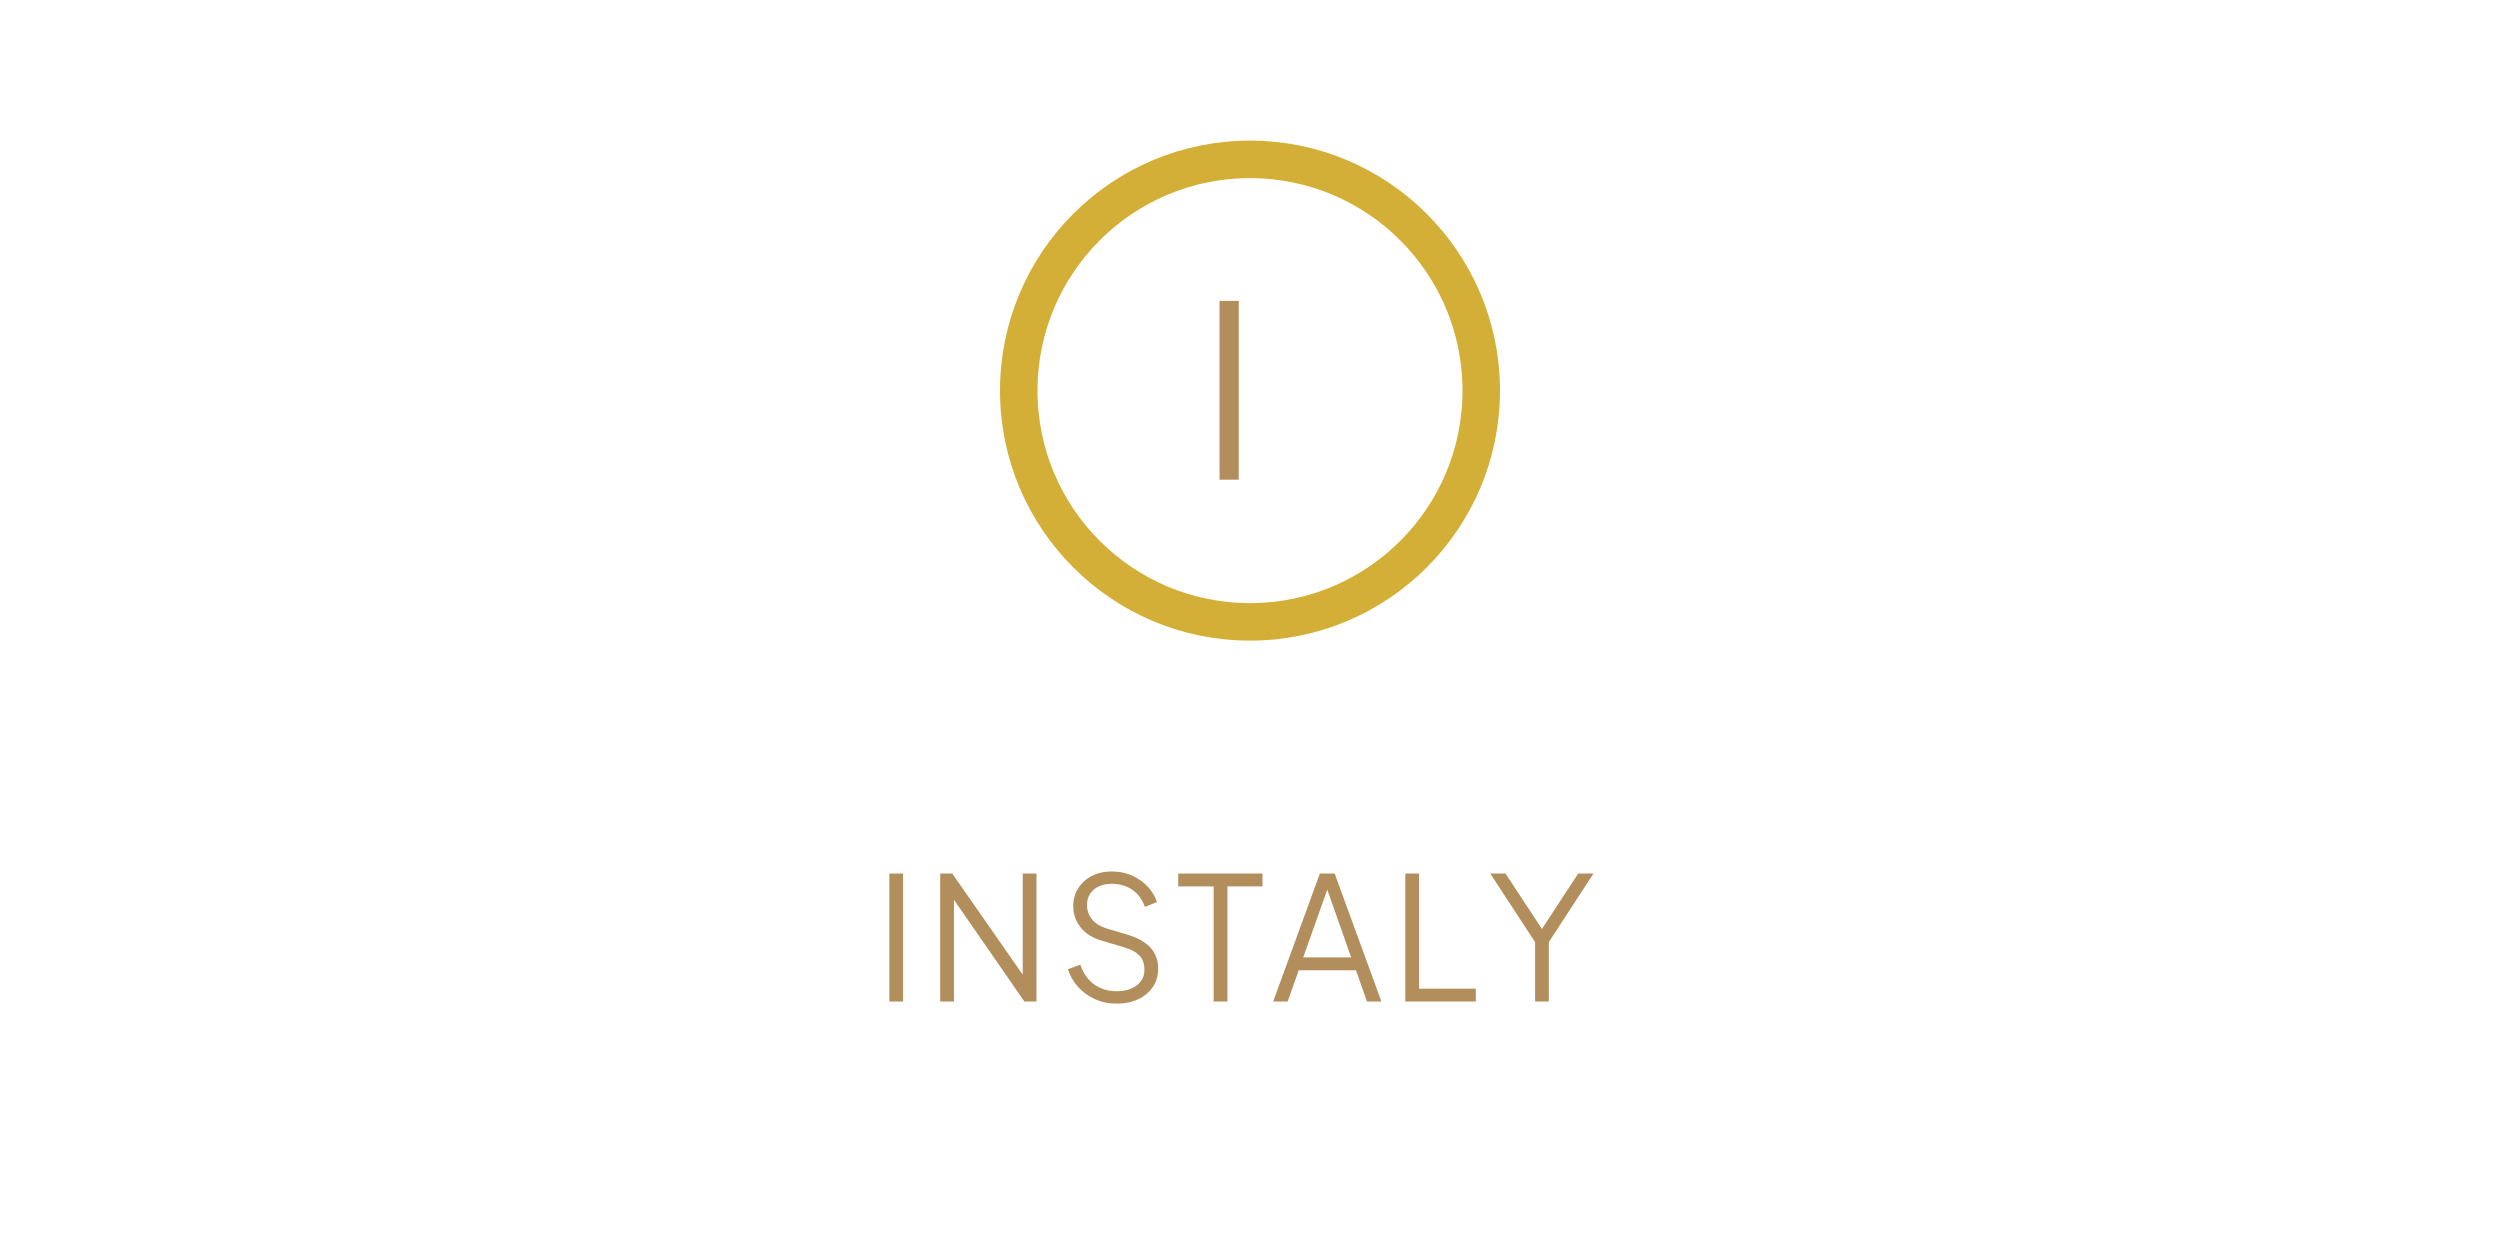
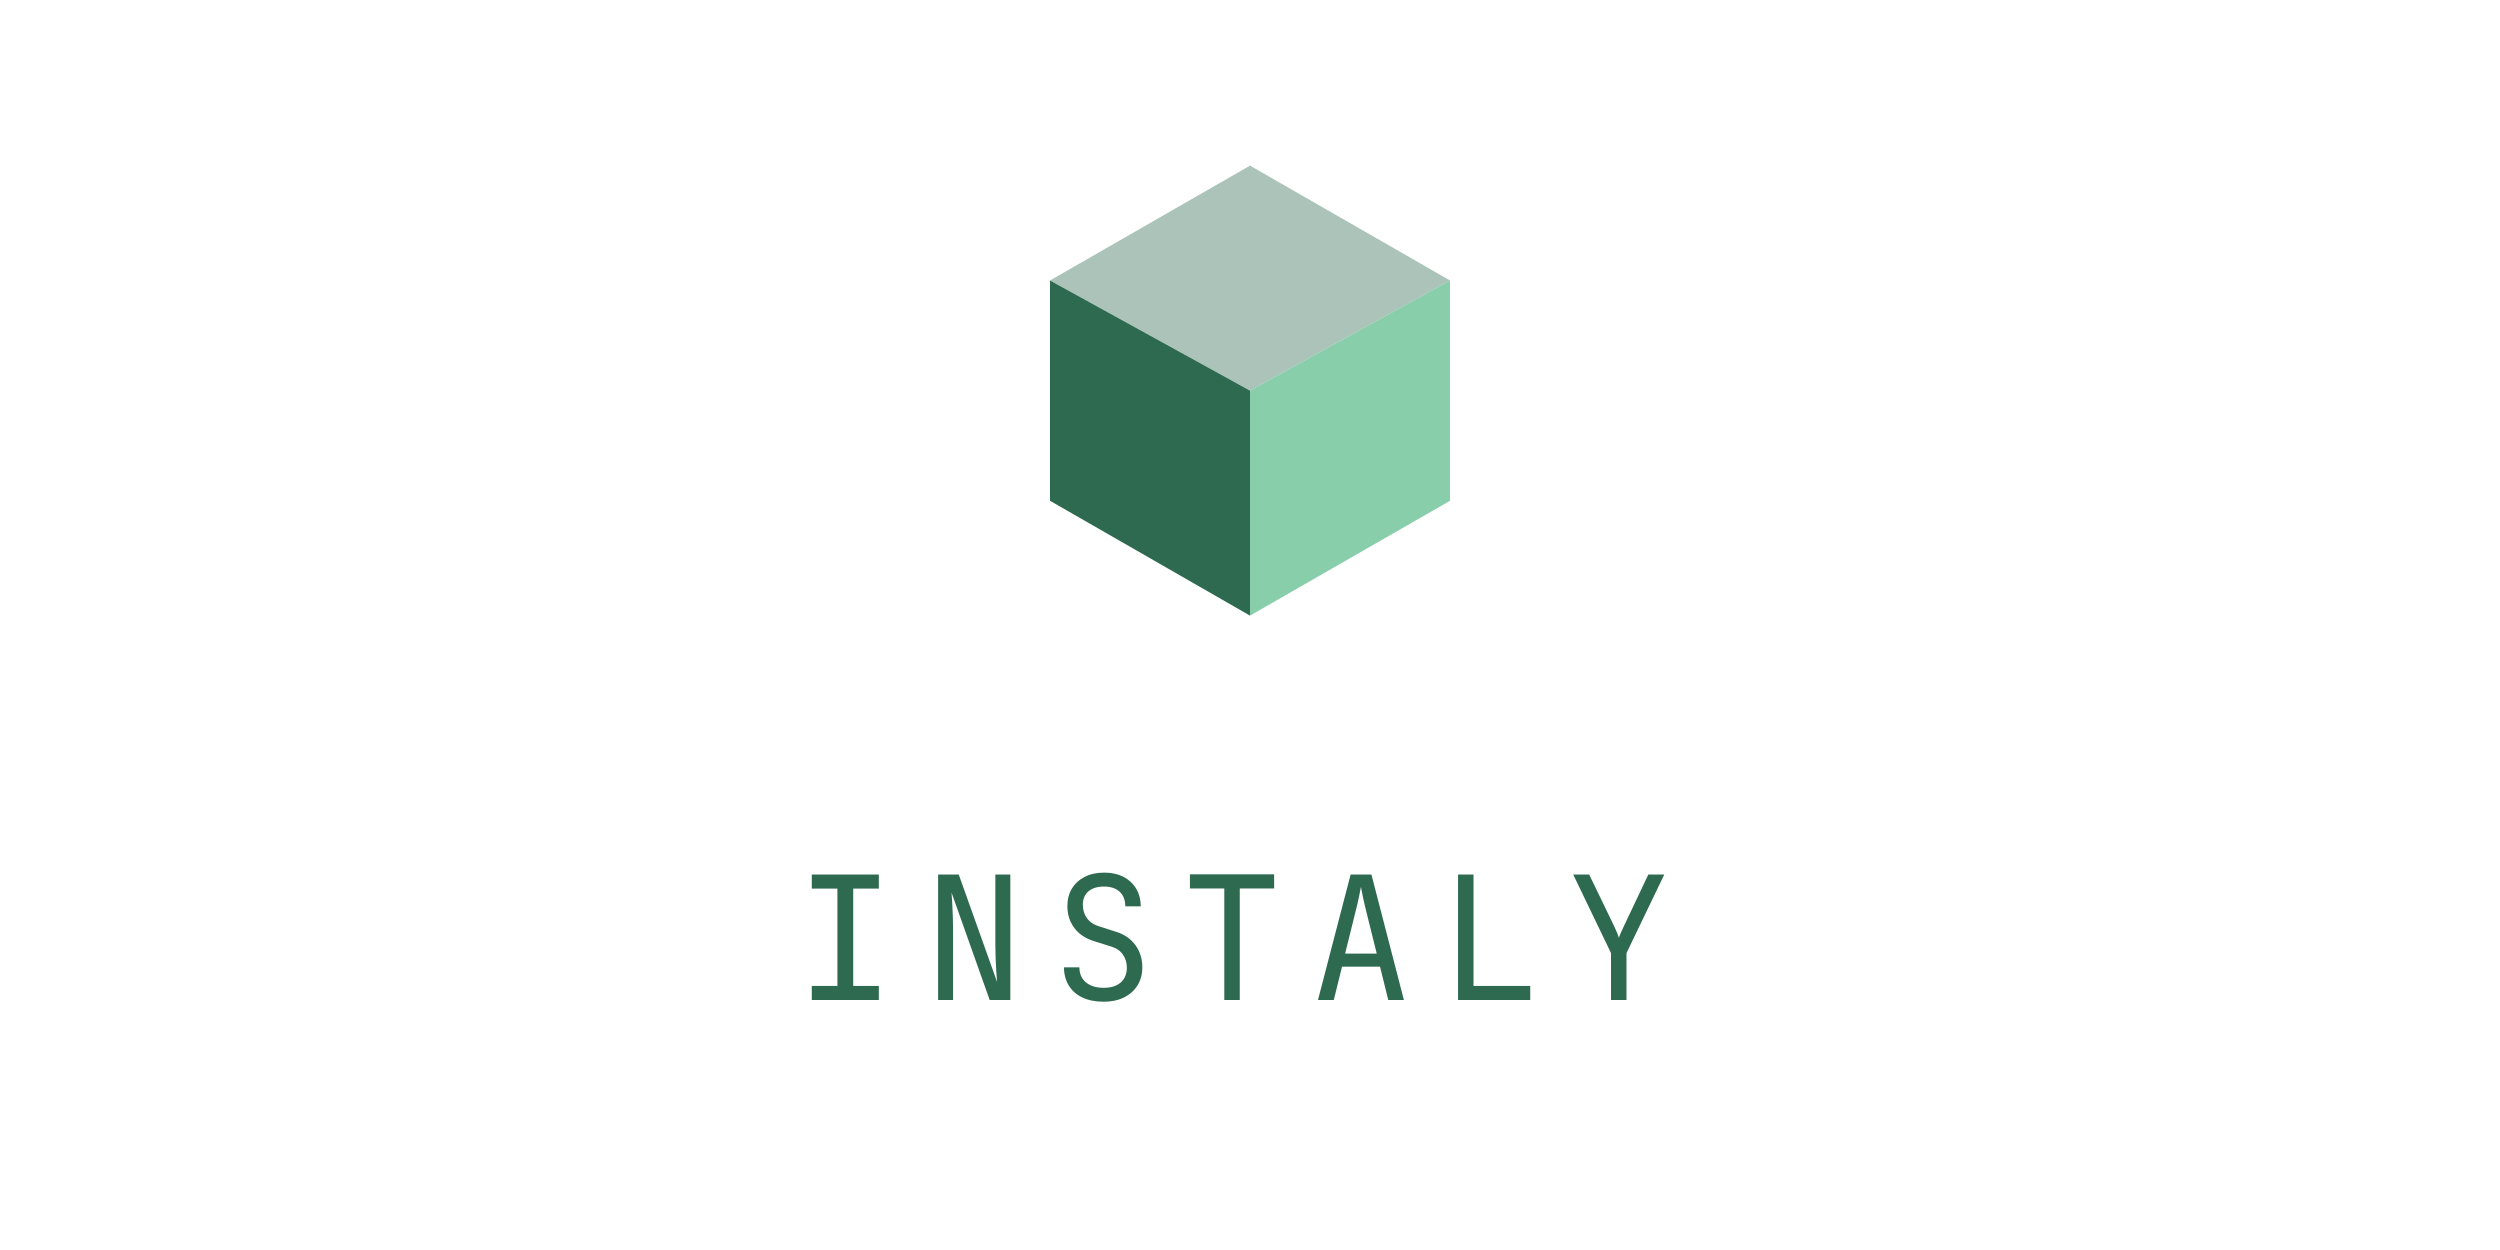
<svg xmlns="http://www.w3.org/2000/svg" viewBox="0 0 320 160" width="100%" height="100%" role="img" aria-label="Instaly Logo">
-   <circle cx="160.0" cy="50.0" r="29.6" fill="none" stroke="#D4AF37" stroke-width="4.8" />
-   <g transform="translate(153.4, 61.4)">
-     <path d="M2.703 0L2.703 -22.886L5.161 -22.886L5.161 0L2.703 0Z" fill="#B38E5D" />
-   </g>
-   <g transform="translate(111.9, 128.2)">
-     <path d="M1.936 0L1.936 -16.39L3.696 -16.39L3.696 0L1.936 0ZM8.448 0L8.448 -16.39L9.988 -16.39L19.602 -2.596L19.008 -2.596L19.008 -16.39L20.768 -16.39L20.768 0L19.228 0L9.614 -13.882L10.208 -13.882L10.208 0L8.448 0ZM31.042 0.264Q29.48 0.264 28.204 -0.33Q26.928 -0.924 26.048 -1.925Q25.168 -2.926 24.794 -4.136L26.378 -4.73Q26.95 -3.058 28.16 -2.189Q29.37 -1.32 31.042 -1.32Q32.098 -1.32 32.901 -1.661Q33.704 -2.002 34.144 -2.618Q34.584 -3.234 34.584 -4.048Q34.584 -5.258 33.924 -5.918Q33.264 -6.578 32.032 -6.93L29.084 -7.81Q27.346 -8.316 26.411 -9.504Q25.476 -10.692 25.476 -12.21Q25.476 -13.508 26.114 -14.509Q26.752 -15.51 27.863 -16.082Q28.974 -16.654 30.382 -16.654Q31.856 -16.654 33.033 -16.115Q34.21 -15.576 35.024 -14.696Q35.838 -13.816 36.19 -12.738L34.65 -12.122Q34.122 -13.574 33.011 -14.322Q31.9 -15.07 30.404 -15.07Q29.458 -15.07 28.743 -14.74Q28.028 -14.41 27.632 -13.794Q27.236 -13.178 27.236 -12.342Q27.236 -11.33 27.874 -10.527Q28.512 -9.724 29.832 -9.328L32.428 -8.558Q34.364 -7.986 35.354 -6.908Q36.344 -5.83 36.344 -4.202Q36.344 -2.882 35.673 -1.881Q35.002 -0.88 33.803 -0.308Q32.604 0.264 31.042 0.264ZM43.45 0L43.45 -14.74L38.918 -14.74L38.918 -16.39L49.698 -16.39L49.698 -14.74L45.21 -14.74L45.21 0L43.45 0ZM51.062 0L57.046 -16.39L58.938 -16.39L64.922 0L63.074 0L61.666 -4.004L54.34 -4.004L52.91 0L51.062 0ZM54.912 -5.654L61.05 -5.654L57.728 -15.07L58.256 -15.07L54.912 -5.654ZM67.98 0L67.98 -16.39L69.74 -16.39L69.74 -1.65L77 -1.65L77 0L67.98 0ZM84.59 0L84.59 -7.612L78.848 -16.39L80.806 -16.39L85.822 -8.756L85.118 -8.756L90.112 -16.39L92.07 -16.39L86.35 -7.612L86.35 0L84.59 0Z" fill="#B38E5D" />
+   <polygon points="160.0,21.2 185.6,35.9 160.0,50.0 134.4,35.9" fill="#2D6A4F" fill-opacity="0.4" />
+   <polygon points="134.4,35.9 160.0,50.0 160.0,78.8 134.4,64.1" fill="#2D6A4F" />
+   <polygon points="160.0,50.0 185.6,35.9 185.6,64.1 160.0,78.8" fill="#74C69D" fill-opacity="0.85" />
+   <g transform="translate(101.6, 128.0)">
+     <path d="M2.31 0L2.31 -1.804L5.588 -1.804L5.588 -14.256L2.31 -14.256L2.31 -16.06L10.89 -16.06L10.89 -14.256L7.612 -14.256L7.612 -1.804L10.89 -1.804L10.89 0L2.31 0ZM18.48 0L18.48 -16.06L21.12 -16.06L26.026 -2.31Q25.982 -2.86 25.927 -3.663Q25.872 -4.466 25.839 -5.357Q25.806 -6.248 25.806 -7.04L25.806 -16.06L27.72 -16.06L27.72 0L25.08 0L20.196 -13.75Q20.24 -13.222 20.284 -12.419Q20.328 -11.616 20.361 -10.725Q20.394 -9.834 20.394 -9.02L20.394 0L18.48 0ZM39.688 0.22Q38.104 0.22 36.971 -0.308Q35.838 -0.836 35.222 -1.826Q34.606 -2.816 34.584 -4.18L36.564 -4.18Q36.564 -2.97 37.389 -2.266Q38.214 -1.562 39.688 -1.562Q41.074 -1.562 41.855 -2.244Q42.636 -2.926 42.636 -4.136Q42.636 -5.104 42.119 -5.83Q41.602 -6.556 40.634 -6.842L38.456 -7.524Q36.806 -8.03 35.915 -9.218Q35.024 -10.406 35.024 -12.012Q35.024 -13.31 35.607 -14.267Q36.19 -15.224 37.246 -15.763Q38.302 -16.302 39.732 -16.302Q41.844 -16.302 43.12 -15.125Q44.396 -13.948 44.418 -11.99L42.438 -11.99Q42.438 -13.178 41.723 -13.849Q41.008 -14.52 39.71 -14.52Q38.434 -14.52 37.719 -13.904Q37.004 -13.288 37.004 -12.188Q37.004 -11.198 37.532 -10.472Q38.06 -9.746 39.05 -9.438L41.25 -8.734Q42.856 -8.228 43.736 -7.018Q44.616 -5.808 44.616 -4.18Q44.616 -2.86 44 -1.87Q43.384 -0.88 42.273 -0.33Q41.162 0.22 39.688 0.22ZM55.11 0L55.11 -14.278L50.71 -14.278L50.71 -16.082L61.49 -16.082L61.49 -14.278L57.09 -14.278L57.09 0L55.11 0ZM67.1 0L71.28 -16.06L73.942 -16.06L78.1 0L76.098 0L75.042 -4.268L70.18 -4.268L69.124 0L67.1 0ZM70.576 -5.94L74.624 -5.94L73.392 -10.89Q73.04 -12.298 72.842 -13.244Q72.644 -14.19 72.6 -14.476Q72.556 -14.19 72.358 -13.244Q72.16 -12.298 71.808 -10.912L70.576 -5.94ZM85.03 0L85.03 -16.06L87.01 -16.06L87.01 -1.804L94.27 -1.804L94.27 0L85.03 0ZM104.61 0L104.61 -6.006L99.77 -16.06L101.816 -16.06L105.006 -9.46Q105.27 -8.91 105.424 -8.525Q105.578 -8.14 105.622 -7.964Q105.666 -8.14 105.831 -8.525Q105.996 -8.91 106.26 -9.46L109.384 -16.06L111.43 -16.06L106.59 -6.006L106.59 0L104.61 0Z" fill="#2D6A4F" />
  </g>
</svg>
